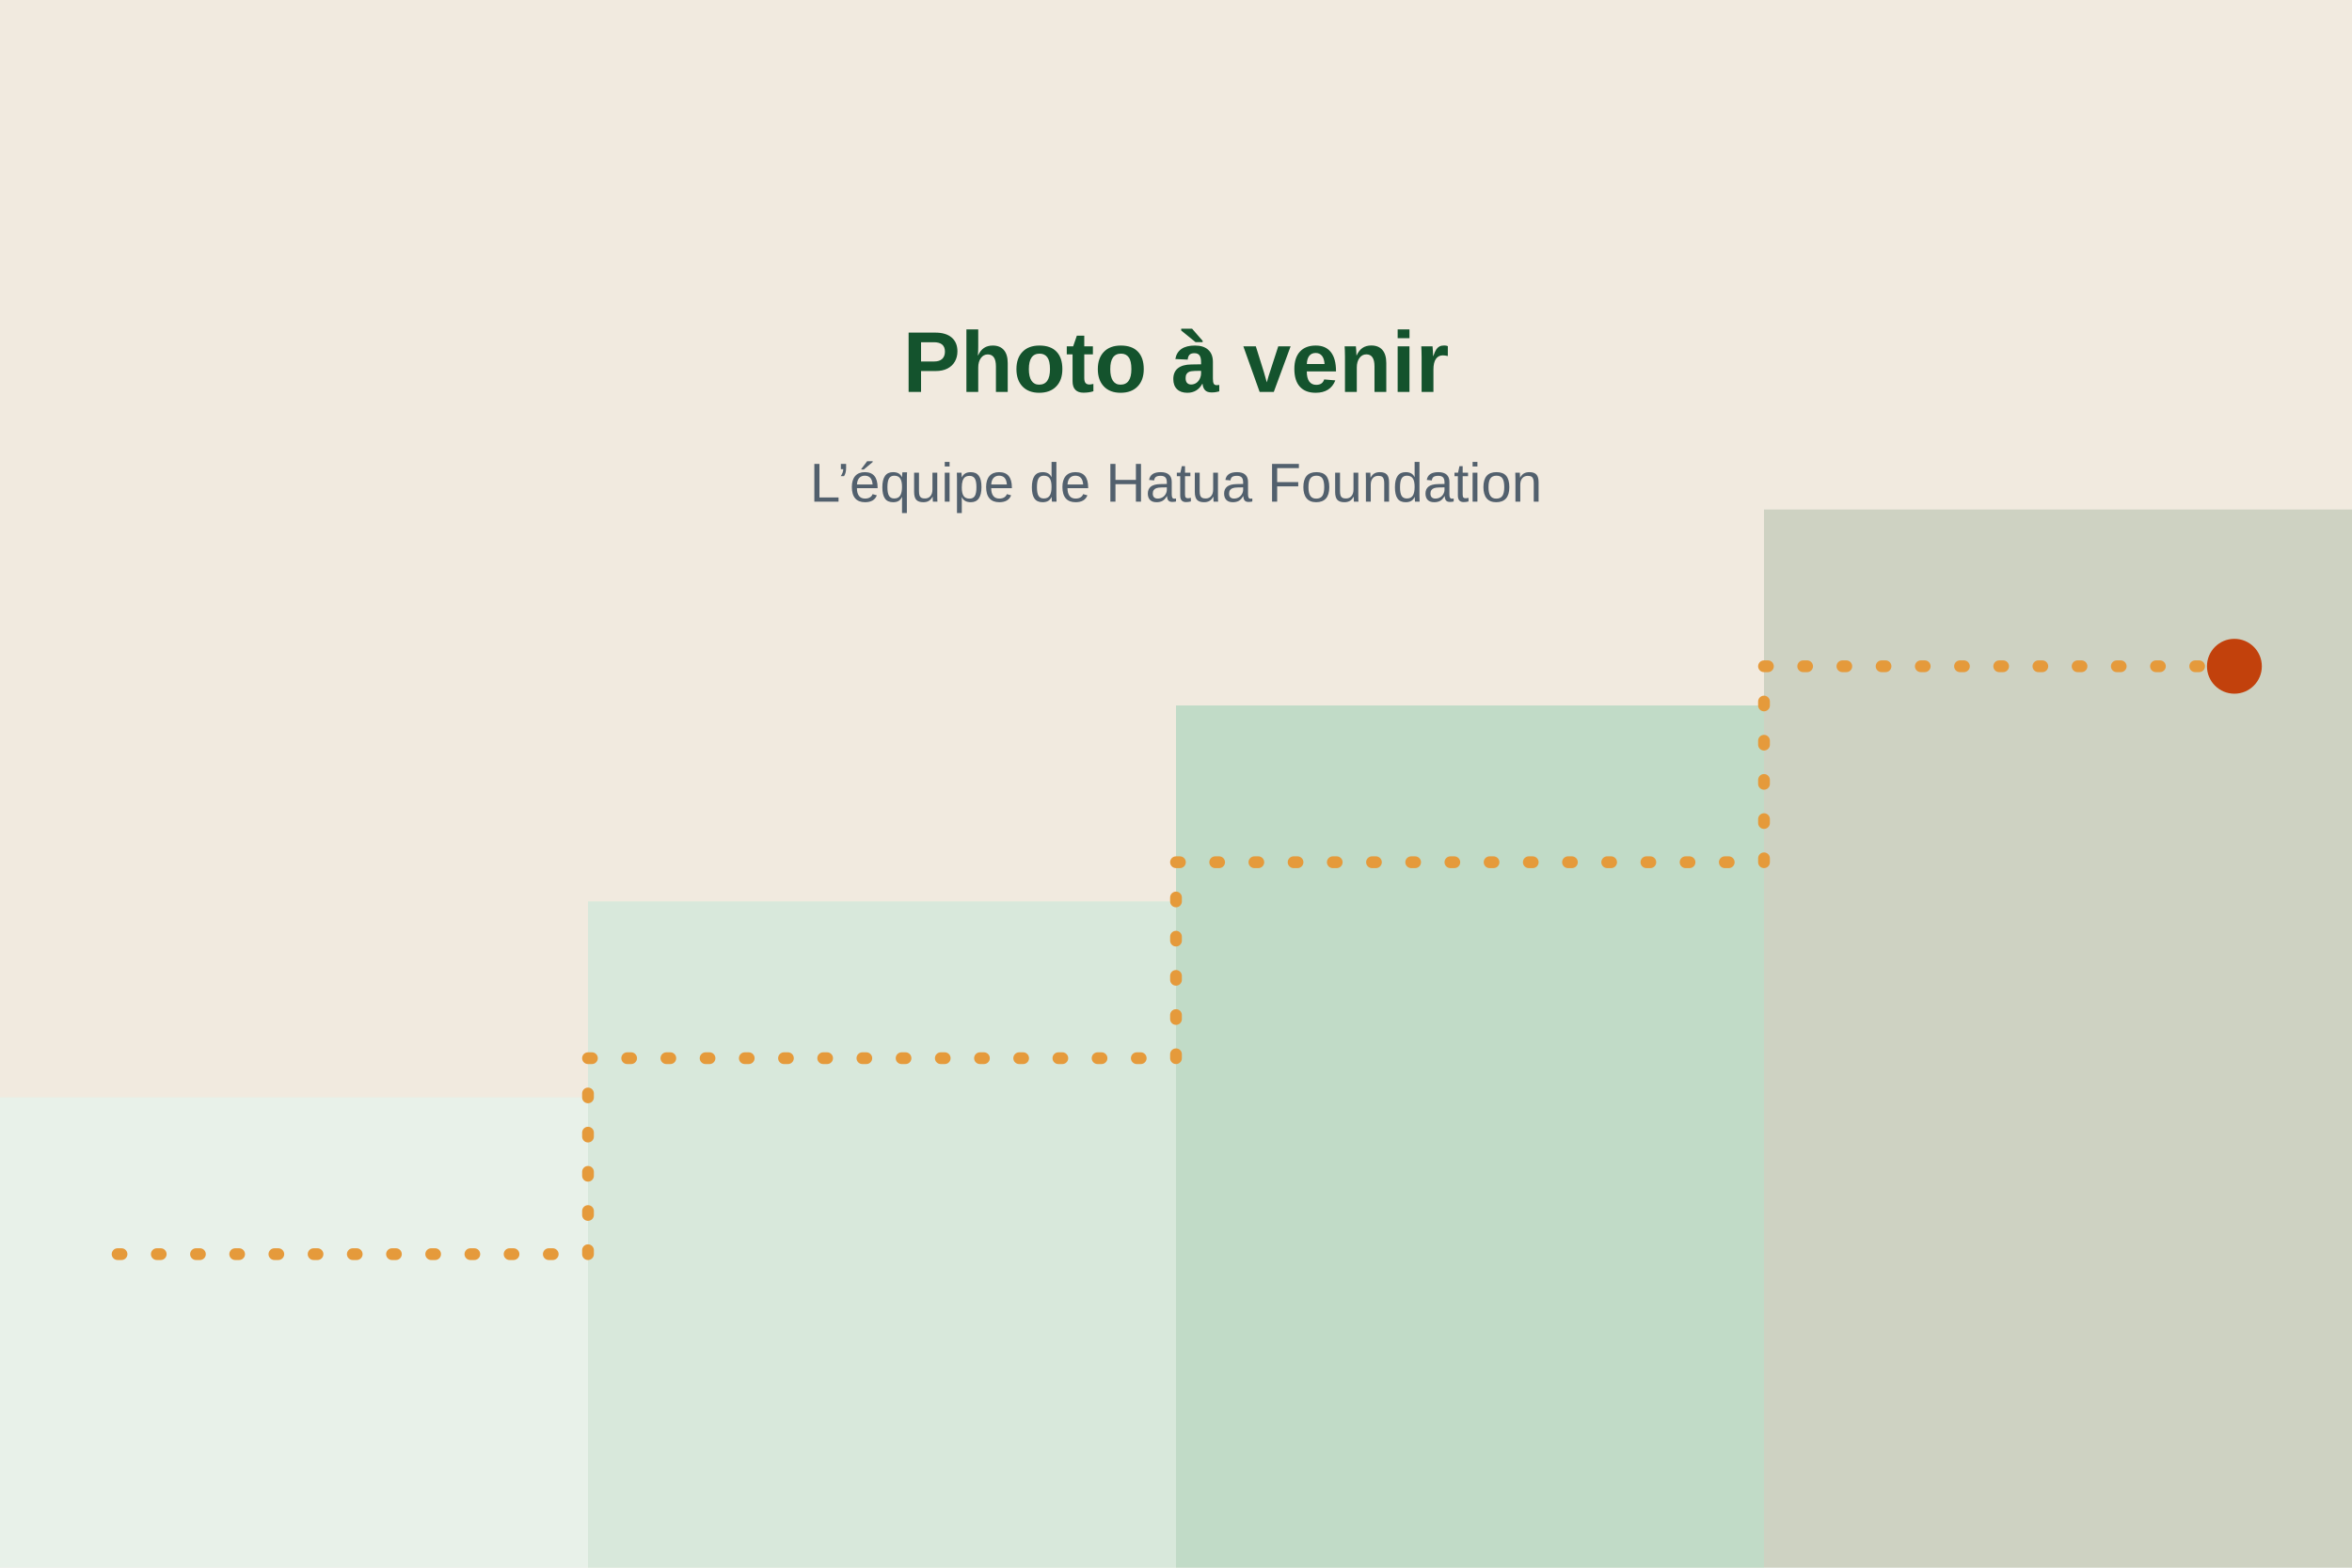
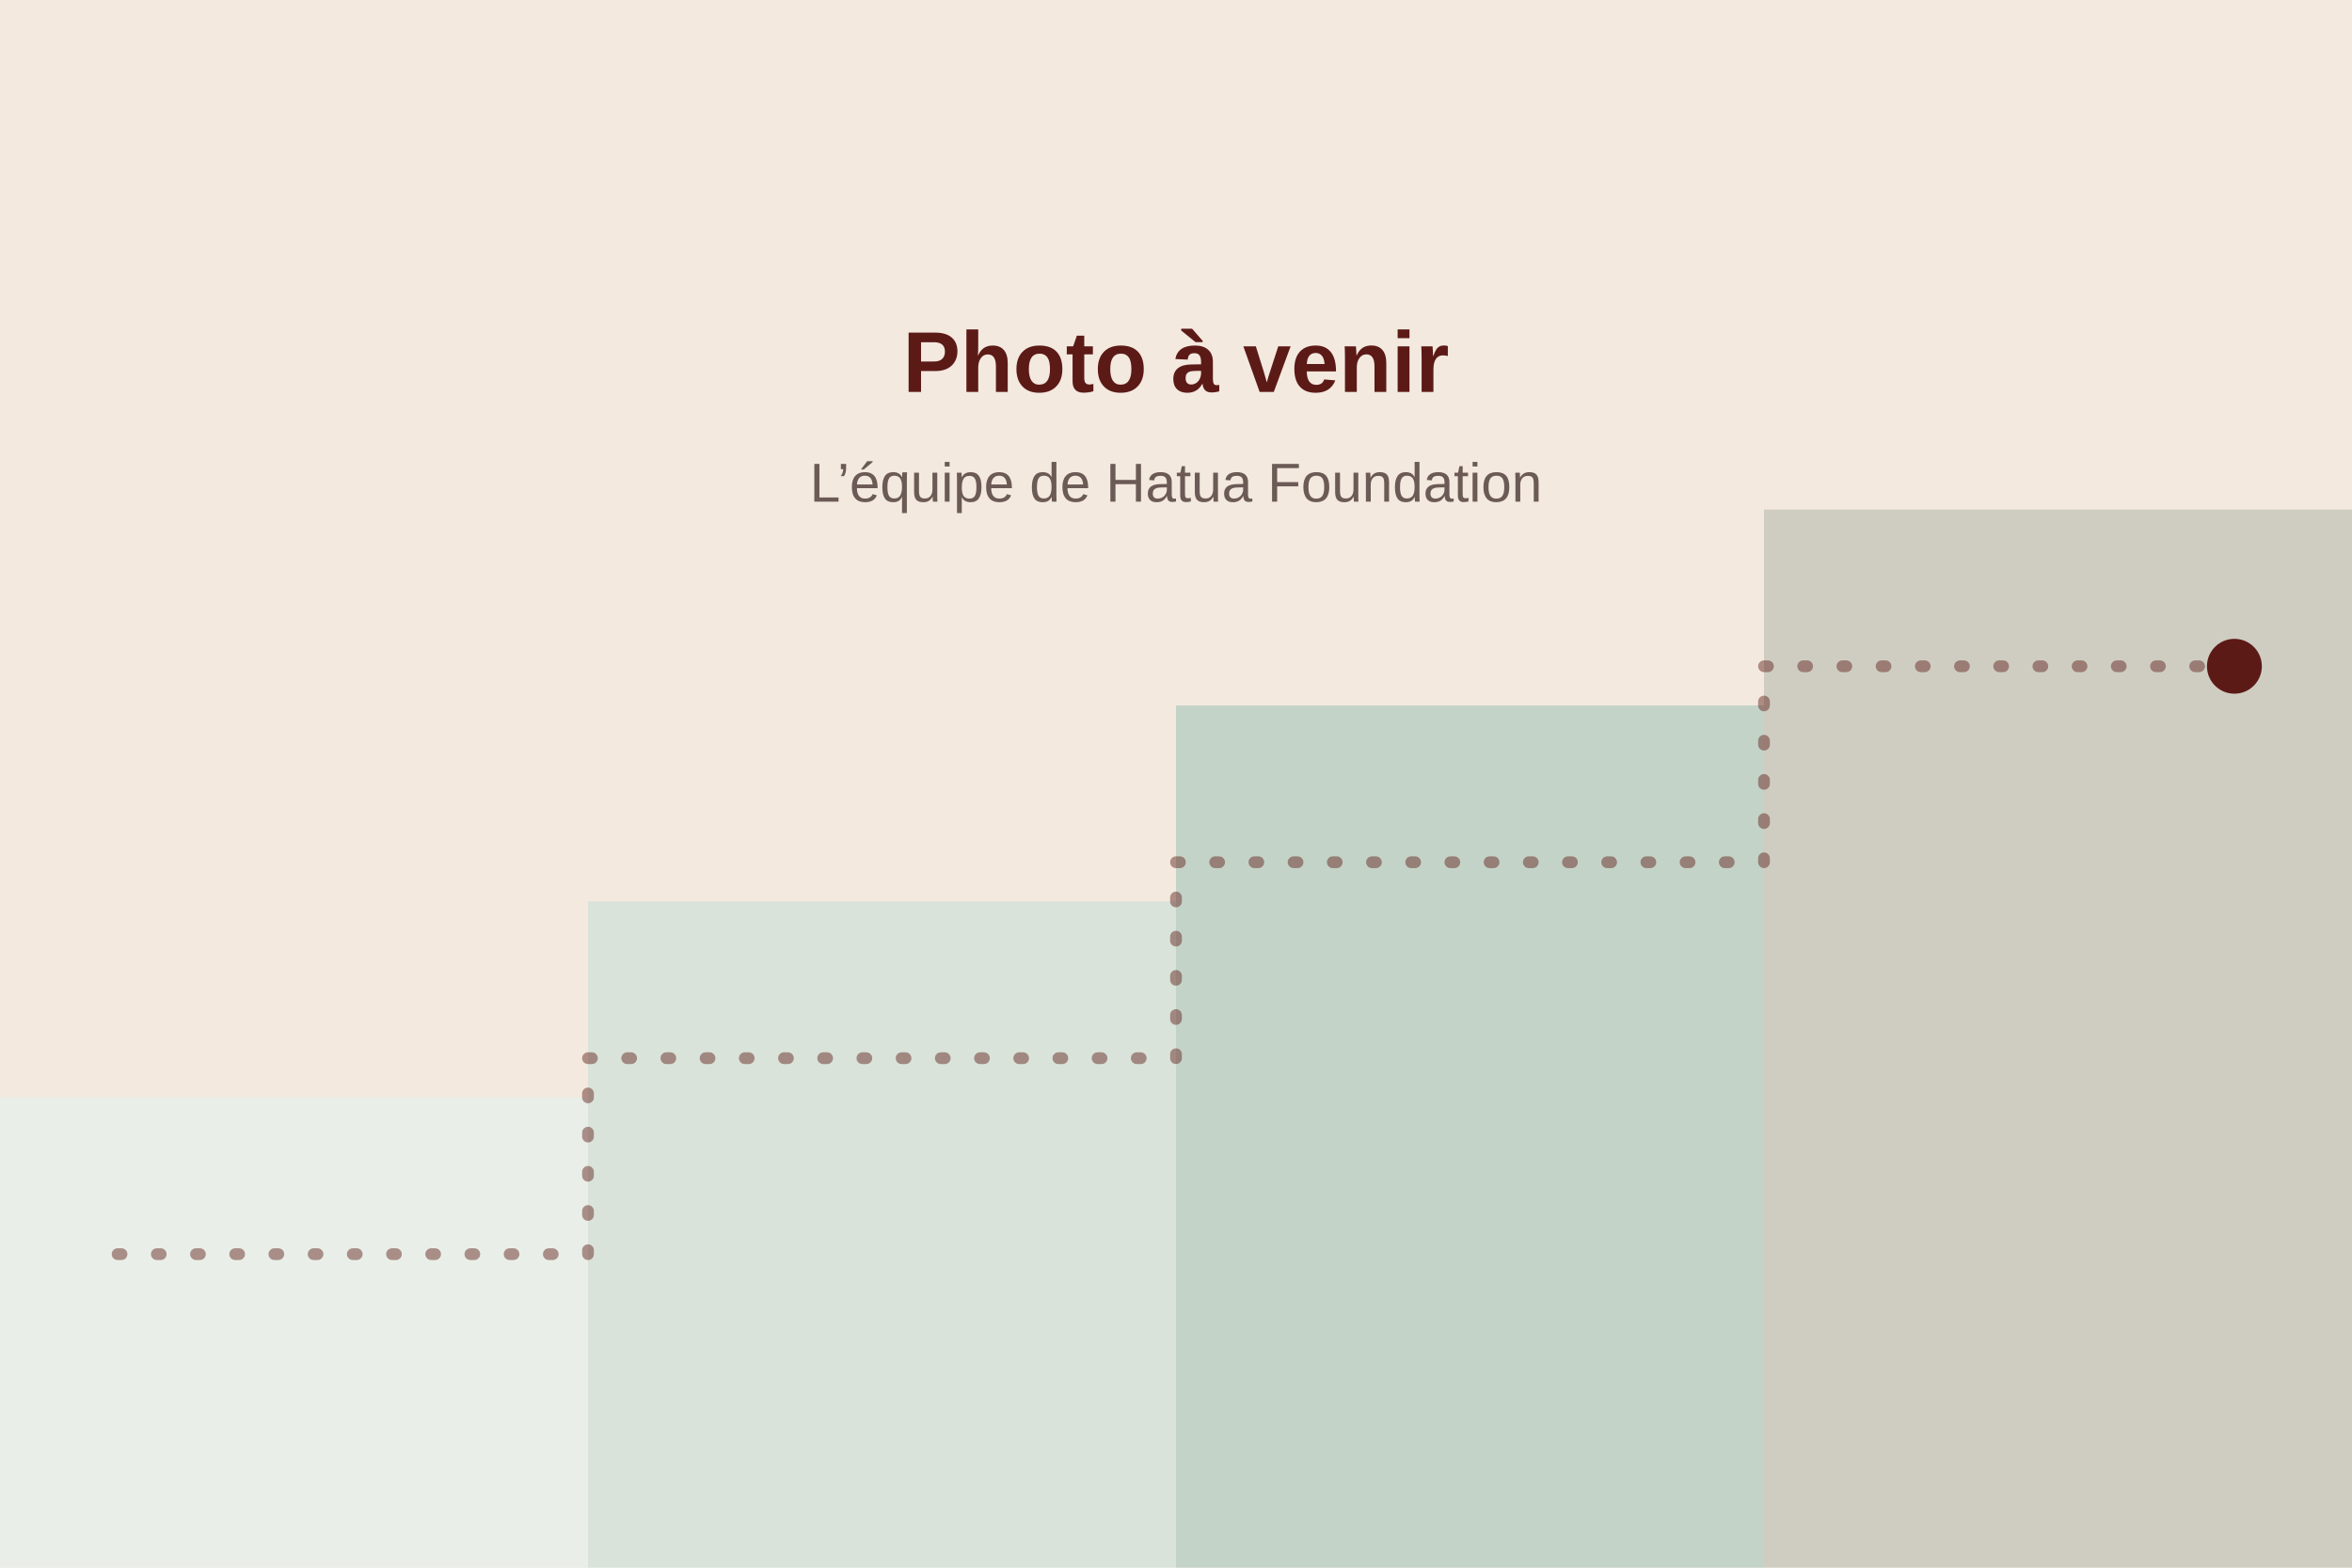
<svg xmlns="http://www.w3.org/2000/svg" viewBox="0 0 1200 800" width="1200" height="800" role="img" aria-label="Visuel provisoire : L’équipe de Hatua Foundation">
-   <rect width="1200" height="800" fill="#F1EADF" />
+   <rect width="1200" height="800" fill="#F3E9DF" />
  <g opacity="0.9">
-     <rect x="0" y="560" width="300" height="240" fill="#E7F2EA" />
-     <rect x="300" y="460" width="300" height="340" fill="#D5E8DA" />
-     <rect x="600" y="360" width="300" height="440" fill="#BBD9C4" />
-     <rect x="900" y="260" width="300" height="540" fill="#14532D" opacity="0.18" />
+     <rect x="0" y="560" width="300" height="240" fill="#E8EFE9" />
+     <rect x="300" y="460" width="300" height="340" fill="#D6E2D9" />
+     <rect x="600" y="360" width="300" height="440" fill="#BFD0C4" />
+     <rect x="900" y="260" width="300" height="540" fill="#2E4B3C" opacity="0.2" />
  </g>
-   <path d="M60 640 H300 V540 H600 V440 H900 V340 H1140" fill="none" stroke="#E59A3B" stroke-width="6" stroke-linecap="round" stroke-linejoin="round" stroke-dasharray="2 18" />
-   <circle cx="1140" cy="340" r="14" fill="#C2410C" />
+   <path d="M60 640 H300 V540 H600 V440 H900 V340 H1140" fill="none" stroke="#5C1A16" stroke-opacity="0.45" stroke-width="6" stroke-linecap="round" stroke-linejoin="round" stroke-dasharray="2 18" />
+   <circle cx="1140" cy="340" r="14" fill="#5C1A16" />
  <g font-family="Poppins, Montserrat, 'Segoe UI', Arial, sans-serif" text-anchor="middle">
-     <text x="600" y="200" font-size="44" font-weight="700" fill="#14532D">Photo à venir</text>
-     <text x="600" y="256" font-size="28" font-weight="500" fill="#52606D">L’équipe de Hatua Foundation</text>
+     <text x="600" y="200" font-size="44" font-weight="700" fill="#5C1A16">Photo à venir</text>
+     <text x="600" y="256" font-size="28" font-weight="500" fill="#6B5A55">L’équipe de Hatua Foundation</text>
  </g>
</svg>
